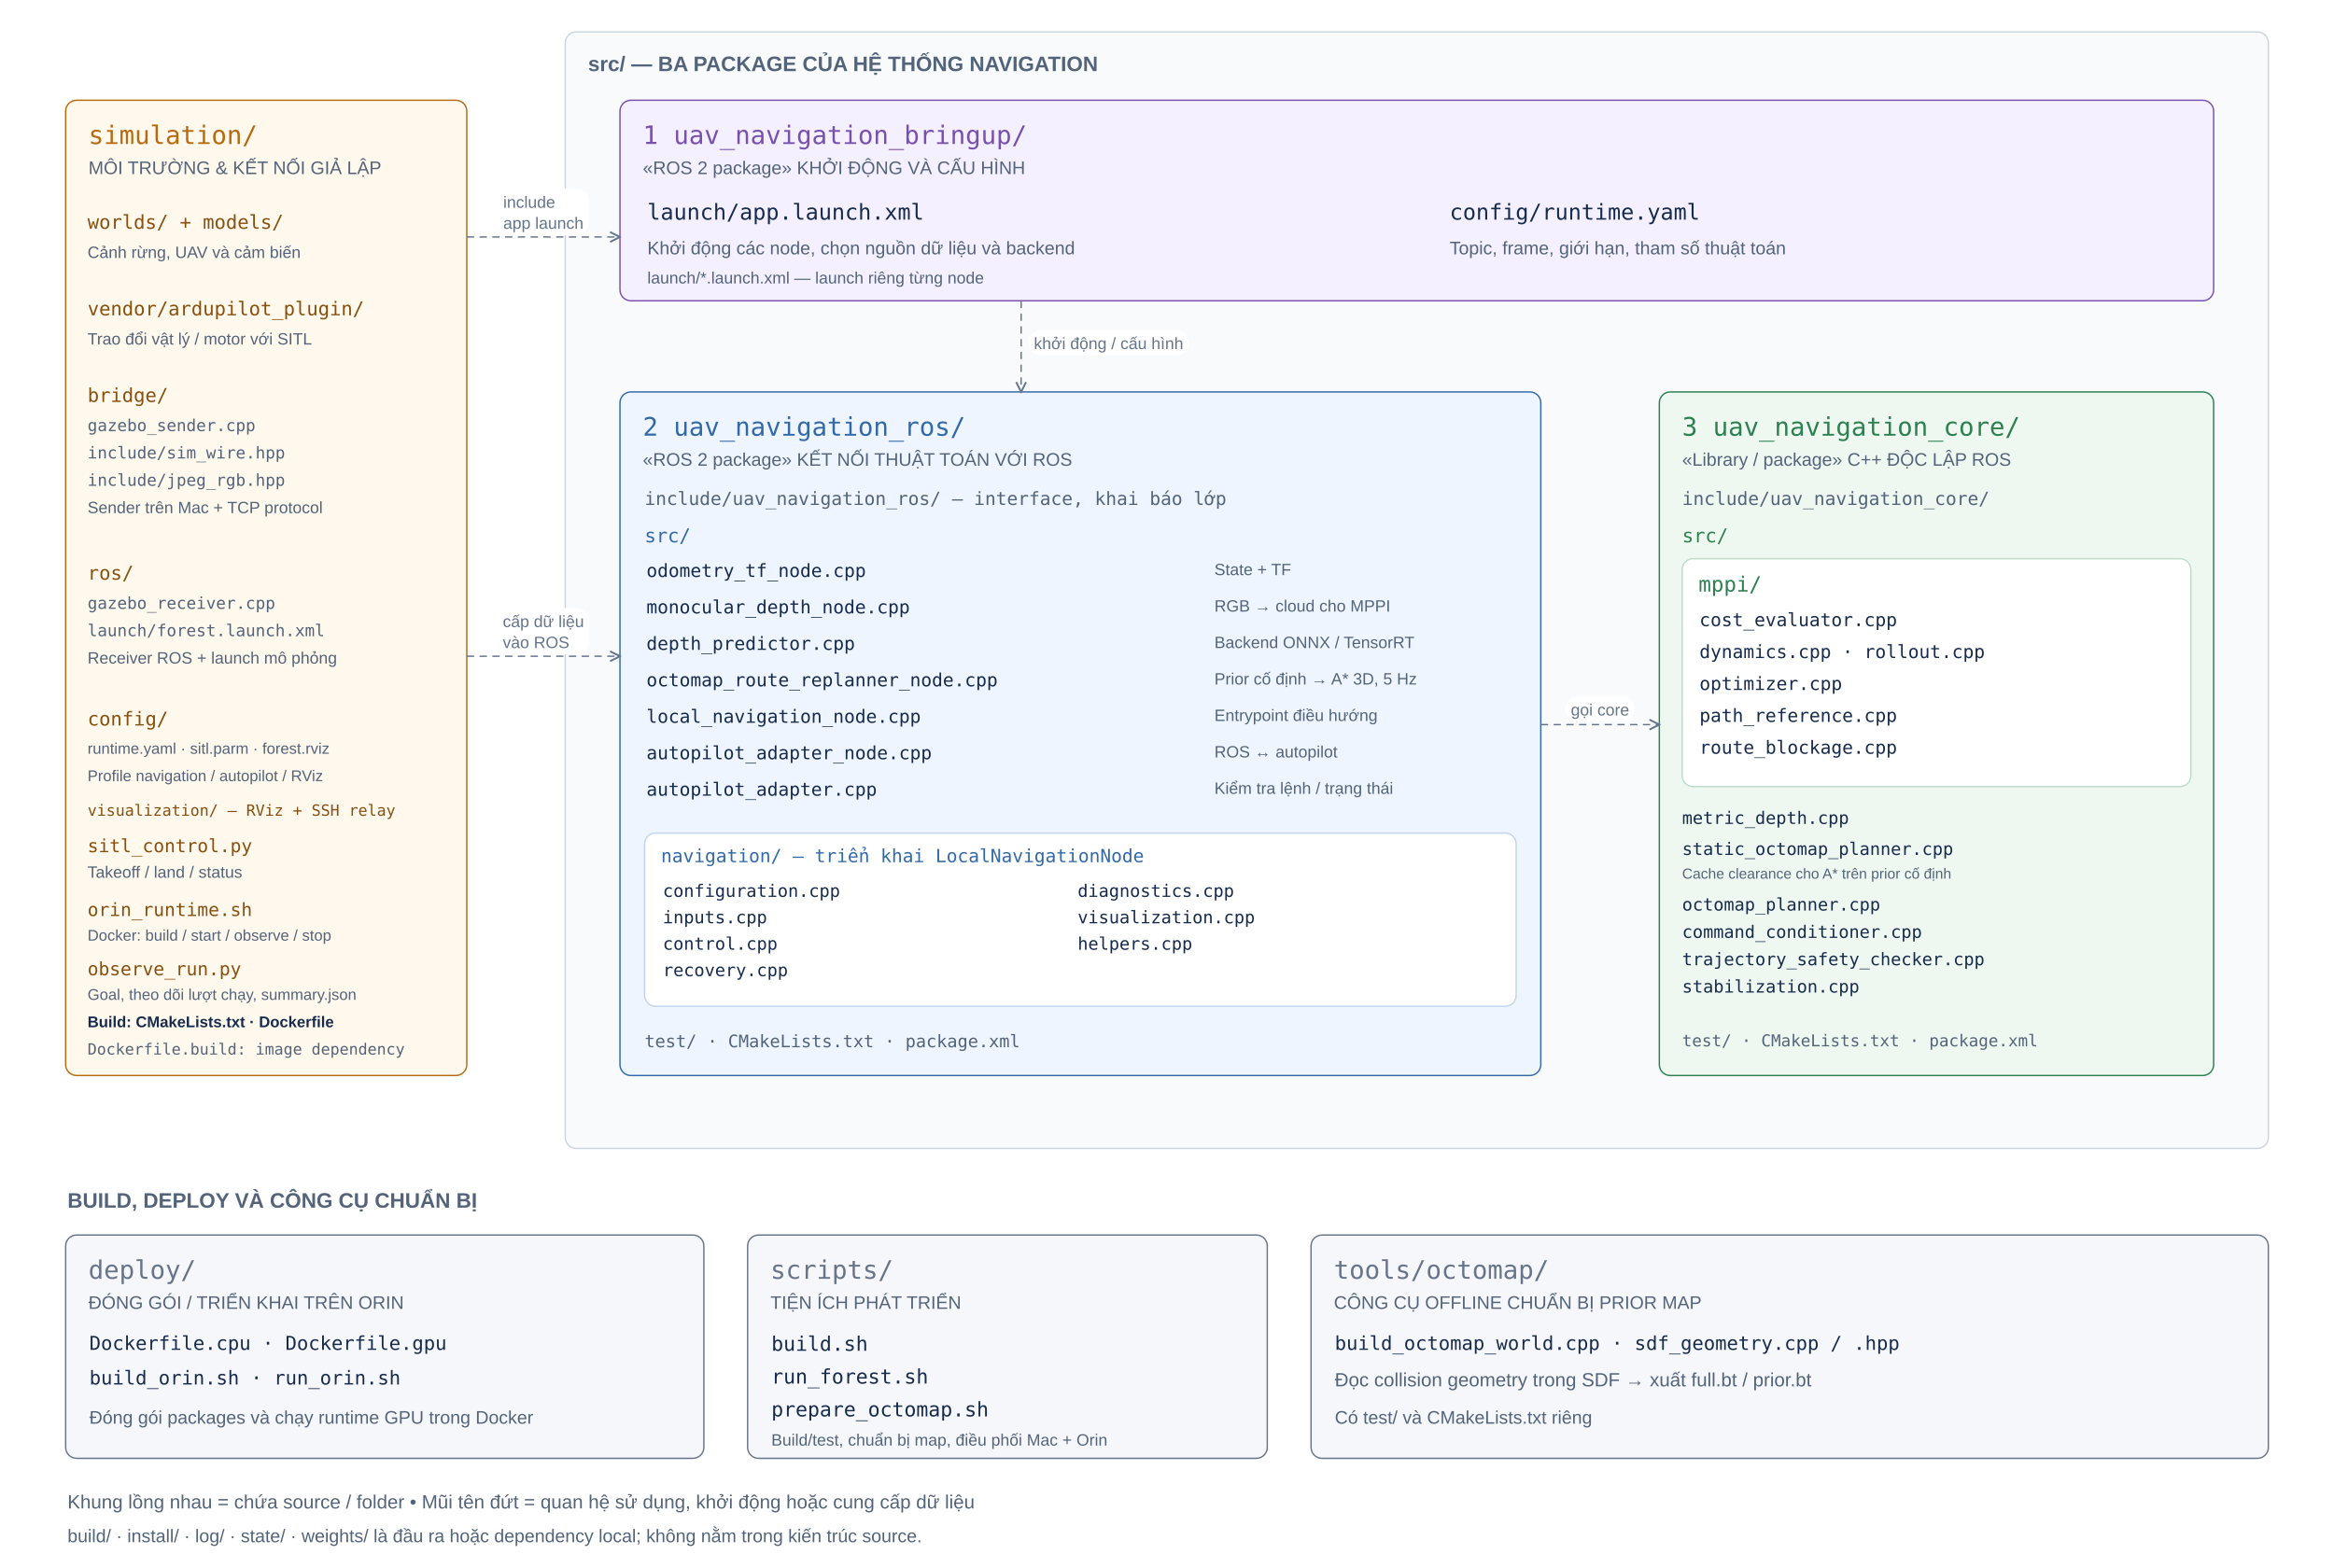
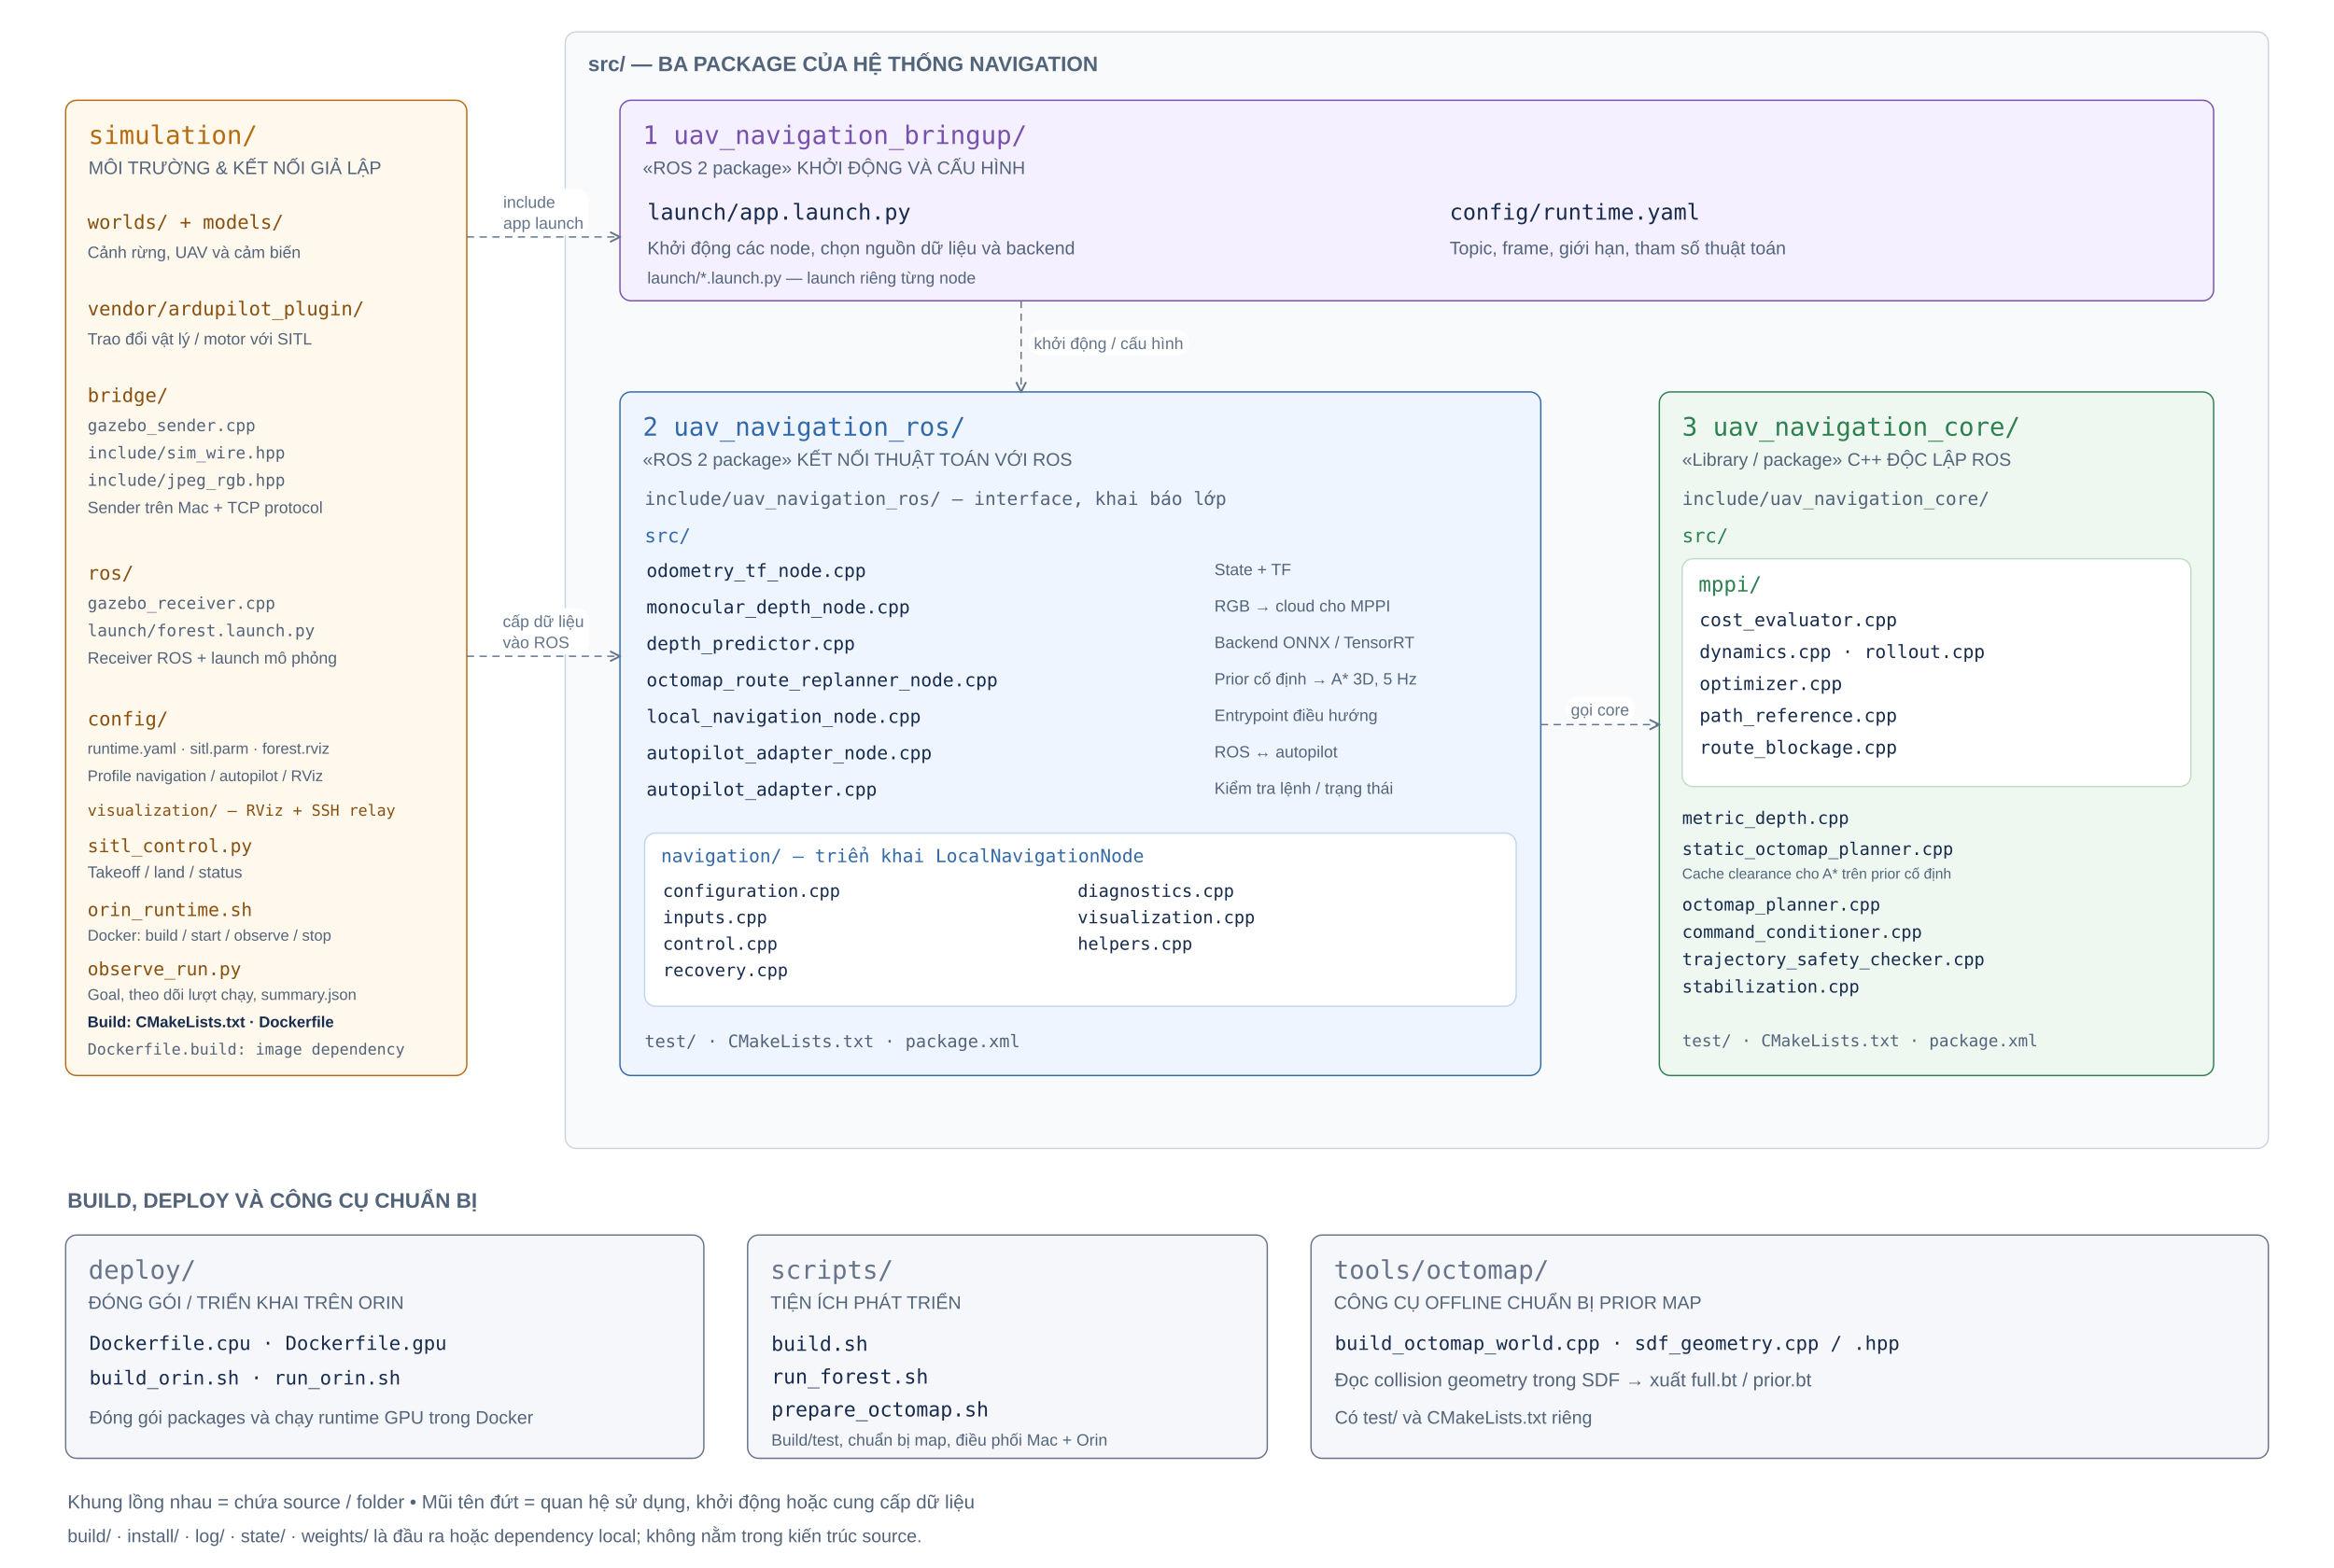
<svg xmlns="http://www.w3.org/2000/svg" width="2560" height="1720" viewBox="0 0 2560 1720" role="img" aria-labelledby="title desc">
  <defs>
    <marker id="arrow" viewBox="0 0 10 10" refX="9" refY="5" markerWidth="9" markerHeight="9" orient="auto-start-reverse">
      <path d="M1 1 L9 5 L1 9" fill="none" stroke="#64748b" stroke-width="1.5" />
    </marker>
  </defs>
  <rect x="0" y="0" width="2560" height="1720" rx="0" fill="#ffffff" stroke="#ffffff" stroke-width="1.5" />
  <rect x="620" y="35" width="1868" height="1225" rx="12" fill="#f8fafc" stroke="#cbd5e1" stroke-width="1.5" />
  <text x="645" y="78" font-family="Arial, Helvetica, sans-serif" font-size="23" font-weight="700" fill="#53647a">src/ — BA PACKAGE CỦA HỆ THỐNG NAVIGATION</text>
  <rect x="72" y="110" width="440" height="1070" rx="12" fill="#fff8ed" stroke="#b66b10" stroke-width="1.5" />
  <text x="97" y="158" font-family="Menlo, Consolas, monospace" font-size="28" font-weight="400" fill="#b66b10">simulation/</text>
  <text x="97" y="191" font-family="Arial, Helvetica, sans-serif" font-size="20" font-weight="400" fill="#53647a">MÔI TRƯỜNG &amp; KẾT NỐI GIẢ LẬP</text>
  <text x="96" y="251" font-family="Menlo, Consolas, monospace" font-size="21" font-weight="400" fill="#88500e">worlds/ + models/</text>
  <text x="96" y="283" font-family="Arial, Helvetica, sans-serif" font-size="18" font-weight="400" fill="#53647a">Cảnh rừng, UAV và cảm biến</text>
  <text x="96" y="346" font-family="Menlo, Consolas, monospace" font-size="21" font-weight="400" fill="#88500e">vendor/ardupilot_plugin/</text>
  <text x="96" y="378" font-family="Arial, Helvetica, sans-serif" font-size="18" font-weight="400" fill="#53647a">Trao đổi vật lý / motor với SITL</text>
  <text x="96" y="441" font-family="Menlo, Consolas, monospace" font-size="21" font-weight="400" fill="#88500e">bridge/</text>
  <text x="96" y="473" font-family="Menlo, Consolas, monospace" font-size="18" font-weight="400" fill="#53647a">gazebo_sender.cpp</text>
  <text x="96" y="503" font-family="Menlo, Consolas, monospace" font-size="18" font-weight="400" fill="#53647a">include/sim_wire.hpp</text>
  <text x="96" y="533" font-family="Menlo, Consolas, monospace" font-size="18" font-weight="400" fill="#53647a">include/jpeg_rgb.hpp</text>
  <text x="96" y="563" font-family="Arial, Helvetica, sans-serif" font-size="18" font-weight="400" fill="#53647a">Sender trên Mac + TCP protocol</text>
  <text x="96" y="636" font-family="Menlo, Consolas, monospace" font-size="21" font-weight="400" fill="#88500e">ros/</text>
  <text x="96" y="668" font-family="Menlo, Consolas, monospace" font-size="18" font-weight="400" fill="#53647a">gazebo_receiver.cpp</text>
-   <text x="96" y="698" font-family="Menlo, Consolas, monospace" font-size="18" font-weight="400" fill="#53647a">launch/forest.launch.xml</text>
+   <text x="96" y="698" font-family="Menlo, Consolas, monospace" font-size="18" font-weight="400" fill="#53647a">launch/forest.launch.py</text>
  <text x="96" y="728" font-family="Arial, Helvetica, sans-serif" font-size="18" font-weight="400" fill="#53647a">Receiver ROS + launch mô phỏng</text>
  <text x="96" y="796" font-family="Menlo, Consolas, monospace" font-size="21" font-weight="400" fill="#88500e">config/</text>
  <text x="96" y="827" font-family="Arial, Helvetica, sans-serif" font-size="17" font-weight="400" fill="#53647a">runtime.yaml · sitl.parm · forest.rviz</text>
  <text x="96" y="857" font-family="Arial, Helvetica, sans-serif" font-size="17" font-weight="400" fill="#53647a">Profile navigation / autopilot / RViz</text>
  <text x="96" y="935" font-family="Menlo, Consolas, monospace" font-size="20" font-weight="400" fill="#88500e">sitl_control.py</text>
  <text x="96" y="963" font-family="Arial, Helvetica, sans-serif" font-size="18" font-weight="400" fill="#53647a">Takeoff / land / status</text>
  <text x="96" y="1127" font-family="Arial, Helvetica, sans-serif" font-size="17" font-weight="700" fill="#172b4d">Build: CMakeLists.txt · Dockerfile</text>
  <text x="96" y="1157" font-family="Menlo, Consolas, monospace" font-size="17" font-weight="400" fill="#53647a">Dockerfile.build: image dependency</text>
  <rect x="680" y="110" width="1748" height="220" rx="12" fill="#f4f0ff" stroke="#7751ad" stroke-width="1.5" />
  <text x="705" y="158" font-family="Menlo, Consolas, monospace" font-size="28" font-weight="400" fill="#7751ad">1  uav_navigation_bringup/</text>
  <text x="705" y="191" font-family="Arial, Helvetica, sans-serif" font-size="20" font-weight="400" fill="#53647a">«ROS 2 package»  KHỞI ĐỘNG VÀ CẤU HÌNH</text>
-   <text x="710" y="241" font-family="Menlo, Consolas, monospace" font-size="24" font-weight="400" fill="#172b4d">launch/app.launch.xml</text>
+   <text x="710" y="241" font-family="Menlo, Consolas, monospace" font-size="24" font-weight="400" fill="#172b4d">launch/app.launch.py</text>
  <text x="710" y="279" font-family="Arial, Helvetica, sans-serif" font-size="20" font-weight="400" fill="#53647a">Khởi động các node, chọn nguồn dữ liệu và backend</text>
  <text x="1590" y="241" font-family="Menlo, Consolas, monospace" font-size="24" font-weight="400" fill="#172b4d">config/runtime.yaml</text>
  <text x="1590" y="279" font-family="Arial, Helvetica, sans-serif" font-size="20" font-weight="400" fill="#53647a">Topic, frame, giới hạn, tham số thuật toán</text>
  <rect x="680" y="430" width="1010" height="750" rx="12" fill="#eef5ff" stroke="#3269a8" stroke-width="1.5" />
  <text x="705" y="478" font-family="Menlo, Consolas, monospace" font-size="28" font-weight="400" fill="#3269a8">2  uav_navigation_ros/</text>
  <text x="705" y="511" font-family="Arial, Helvetica, sans-serif" font-size="20" font-weight="400" fill="#53647a">«ROS 2 package»  KẾT NỐI THUẬT TOÁN VỚI ROS</text>
  <text x="707" y="554" font-family="Menlo, Consolas, monospace" font-size="20" font-weight="400" fill="#53647a">include/uav_navigation_ros/ — interface, khai báo lớp</text>
  <text x="707" y="595" font-family="Menlo, Consolas, monospace" font-size="21" font-weight="400" fill="#3269a8">src/</text>
  <text x="709" y="633" font-family="Menlo, Consolas, monospace" font-size="20" font-weight="400" fill="#172b4d">odometry_tf_node.cpp</text>
  <text x="1332" y="631" font-family="Arial, Helvetica, sans-serif" font-size="18" font-weight="400" fill="#53647a">State + TF</text>
  <text x="709" y="673" font-family="Menlo, Consolas, monospace" font-size="20" font-weight="400" fill="#172b4d">monocular_depth_node.cpp</text>
  <text x="1332" y="671" font-family="Arial, Helvetica, sans-serif" font-size="18" font-weight="400" fill="#53647a">RGB → cloud cho MPPI</text>
  <text x="709" y="713" font-family="Menlo, Consolas, monospace" font-size="20" font-weight="400" fill="#172b4d">depth_predictor.cpp</text>
  <text x="1332" y="711" font-family="Arial, Helvetica, sans-serif" font-size="18" font-weight="400" fill="#53647a">Backend ONNX / TensorRT</text>
  <text x="709" y="753" font-family="Menlo, Consolas, monospace" font-size="20" font-weight="400" fill="#172b4d">octomap_route_replanner_node.cpp</text>
  <text x="1332" y="751" font-family="Arial, Helvetica, sans-serif" font-size="18" font-weight="400" fill="#53647a">Prior cố định → A* 3D, 5 Hz</text>
  <text x="709" y="793" font-family="Menlo, Consolas, monospace" font-size="20" font-weight="400" fill="#172b4d">local_navigation_node.cpp</text>
  <text x="1332" y="791" font-family="Arial, Helvetica, sans-serif" font-size="18" font-weight="400" fill="#53647a">Entrypoint điều hướng</text>
  <text x="709" y="833" font-family="Menlo, Consolas, monospace" font-size="20" font-weight="400" fill="#172b4d">autopilot_adapter_node.cpp</text>
  <text x="1332" y="831" font-family="Arial, Helvetica, sans-serif" font-size="18" font-weight="400" fill="#53647a">ROS ↔ autopilot</text>
  <text x="709" y="873" font-family="Menlo, Consolas, monospace" font-size="20" font-weight="400" fill="#172b4d">autopilot_adapter.cpp</text>
  <text x="1332" y="871" font-family="Arial, Helvetica, sans-serif" font-size="18" font-weight="400" fill="#53647a">Kiểm tra lệnh / trạng thái</text>
  <rect x="707" y="914" width="956" height="190" rx="12" fill="#ffffff" stroke="#c1d5ef" stroke-width="1.5" />
  <text x="725" y="946" font-family="Menlo, Consolas, monospace" font-size="20" font-weight="400" fill="#3269a8">navigation/ — triển khai LocalNavigationNode</text>
  <text x="727" y="984" font-family="Menlo, Consolas, monospace" font-size="19" font-weight="400" fill="#172b4d">configuration.cpp</text>
  <text x="727" y="1013" font-family="Menlo, Consolas, monospace" font-size="19" font-weight="400" fill="#172b4d">inputs.cpp</text>
  <text x="727" y="1042" font-family="Menlo, Consolas, monospace" font-size="19" font-weight="400" fill="#172b4d">control.cpp</text>
  <text x="727" y="1071" font-family="Menlo, Consolas, monospace" font-size="19" font-weight="400" fill="#172b4d">recovery.cpp</text>
  <text x="1182" y="984" font-family="Menlo, Consolas, monospace" font-size="19" font-weight="400" fill="#172b4d">diagnostics.cpp</text>
  <text x="1182" y="1013" font-family="Menlo, Consolas, monospace" font-size="19" font-weight="400" fill="#172b4d">visualization.cpp</text>
  <text x="1182" y="1042" font-family="Menlo, Consolas, monospace" font-size="19" font-weight="400" fill="#172b4d">helpers.cpp</text>
  <text x="707" y="1149" font-family="Menlo, Consolas, monospace" font-size="19" font-weight="400" fill="#53647a">test/  ·  CMakeLists.txt  ·  package.xml</text>
  <rect x="1820" y="430" width="608" height="750" rx="12" fill="#eef8f1" stroke="#2d8050" stroke-width="1.5" />
  <text x="1845" y="478" font-family="Menlo, Consolas, monospace" font-size="28" font-weight="400" fill="#2d8050">3  uav_navigation_core/</text>
  <text x="1845" y="511" font-family="Arial, Helvetica, sans-serif" font-size="20" font-weight="400" fill="#53647a">«Library / package»  C++ ĐỘC LẬP ROS</text>
  <text x="1845" y="554" font-family="Menlo, Consolas, monospace" font-size="20" font-weight="400" fill="#53647a">include/uav_navigation_core/</text>
  <text x="1845" y="595" font-family="Menlo, Consolas, monospace" font-size="21" font-weight="400" fill="#2d8050">src/</text>
  <rect x="1845" y="613" width="558" height="250" rx="12" fill="#ffffff" stroke="#bfdcc9" stroke-width="1.5" />
  <text x="1863" y="649" font-family="Menlo, Consolas, monospace" font-size="23" font-weight="400" fill="#2d8050">mppi/</text>
  <text x="1864" y="687" font-family="Menlo, Consolas, monospace" font-size="20" font-weight="400" fill="#172b4d">cost_evaluator.cpp</text>
  <text x="1864" y="722" font-family="Menlo, Consolas, monospace" font-size="20" font-weight="400" fill="#172b4d">dynamics.cpp · rollout.cpp</text>
  <text x="1864" y="757" font-family="Menlo, Consolas, monospace" font-size="20" font-weight="400" fill="#172b4d">optimizer.cpp</text>
  <text x="1864" y="792" font-family="Menlo, Consolas, monospace" font-size="20" font-weight="400" fill="#172b4d">path_reference.cpp</text>
  <text x="1864" y="827" font-family="Menlo, Consolas, monospace" font-size="20" font-weight="400" fill="#172b4d">route_blockage.cpp</text>
  <text x="1845" y="904" font-family="Menlo, Consolas, monospace" font-size="19" font-weight="400" fill="#172b4d">metric_depth.cpp</text>
  <text x="1845" y="999" font-family="Menlo, Consolas, monospace" font-size="19" font-weight="400" fill="#172b4d">octomap_planner.cpp</text>
  <text x="1845" y="1029" font-family="Menlo, Consolas, monospace" font-size="19" font-weight="400" fill="#172b4d">command_conditioner.cpp</text>
  <text x="1845" y="1059" font-family="Menlo, Consolas, monospace" font-size="19" font-weight="400" fill="#172b4d">trajectory_safety_checker.cpp</text>
  <text x="1845" y="1089" font-family="Menlo, Consolas, monospace" font-size="19" font-weight="400" fill="#172b4d">stabilization.cpp</text>
  <text x="1845" y="1148" font-family="Menlo, Consolas, monospace" font-size="18" font-weight="400" fill="#53647a">test/ · CMakeLists.txt · package.xml</text>
  <path d="M1120 330 L1120 430" fill="none" stroke="#64748b" stroke-width="1.5" stroke-dasharray="8 6" marker-end="url(#arrow)" />
  <rect x="1129" y="363.0" width="173.953" height="26" rx="12" fill="#ffffff" stroke="#ffffff" stroke-width="1.5" />
  <text x="1134" y="383.0" font-family="Arial, Helvetica, sans-serif" font-size="18" font-weight="400" fill="#64748b">khởi động / cấu hình</text>
  <path d="M1690 795 L1820 795" fill="none" stroke="#64748b" stroke-width="1.5" stroke-dasharray="8 6" marker-end="url(#arrow)" />
  <rect x="1717.969" y="765" width="74.062" height="26" rx="12" fill="#ffffff" stroke="#ffffff" stroke-width="1.5" />
  <text x="1722.969" y="785" font-family="Arial, Helvetica, sans-serif" font-size="18" font-weight="400" fill="#64748b">gọi core</text>
  <path d="M512 720 L680 720" fill="none" stroke="#64748b" stroke-width="1.5" stroke-dasharray="8 6" marker-end="url(#arrow)" />
  <rect x="546.438" y="668" width="99.125" height="49" rx="12" fill="#ffffff" stroke="#ffffff" stroke-width="1.5" />
  <text x="551.438" y="688" font-family="Arial, Helvetica, sans-serif" font-size="18" font-weight="400" fill="#64748b">cấp dữ liệu</text>
  <text x="551.438" y="711" font-family="Arial, Helvetica, sans-serif" font-size="18" font-weight="400" fill="#64748b">vào ROS</text>
  <path d="M512 260 L680 260" fill="none" stroke="#64748b" stroke-width="1.5" stroke-dasharray="8 6" marker-end="url(#arrow)" />
  <rect x="546.945" y="208" width="98.109" height="49" rx="12" fill="#ffffff" stroke="#ffffff" stroke-width="1.5" />
  <text x="551.945" y="228" font-family="Arial, Helvetica, sans-serif" font-size="18" font-weight="400" fill="#64748b">include</text>
  <text x="551.945" y="251" font-family="Arial, Helvetica, sans-serif" font-size="18" font-weight="400" fill="#64748b">app launch</text>
  <text x="74" y="1325" font-family="Arial, Helvetica, sans-serif" font-size="23" font-weight="700" fill="#53647a">BUILD, DEPLOY VÀ CÔNG CỤ CHUẨN BỊ</text>
  <rect x="72" y="1355" width="700" height="245" rx="12" fill="#f6f7fb" stroke="#67748a" stroke-width="1.5" />
  <text x="97" y="1403" font-family="Menlo, Consolas, monospace" font-size="28" font-weight="400" fill="#67748a">deploy/</text>
  <text x="97" y="1436" font-family="Arial, Helvetica, sans-serif" font-size="20" font-weight="400" fill="#53647a">ĐÓNG GÓI / TRIỂN KHAI TRÊN ORIN</text>
  <text x="98" y="1481" font-family="Menlo, Consolas, monospace" font-size="21" font-weight="400" fill="#172b4d">Dockerfile.cpu · Dockerfile.gpu</text>
  <text x="98" y="1519" font-family="Menlo, Consolas, monospace" font-size="21" font-weight="400" fill="#172b4d">build_orin.sh · run_orin.sh</text>
  <text x="98" y="1562" font-family="Arial, Helvetica, sans-serif" font-size="20" font-weight="400" fill="#53647a">Đóng gói packages và chạy runtime GPU trong Docker</text>
  <rect x="820" y="1355" width="570" height="245" rx="12" fill="#f6f7fb" stroke="#67748a" stroke-width="1.5" />
  <text x="845" y="1403" font-family="Menlo, Consolas, monospace" font-size="28" font-weight="400" fill="#67748a">scripts/</text>
  <text x="845" y="1436" font-family="Arial, Helvetica, sans-serif" font-size="20" font-weight="400" fill="#53647a">TIỆN ÍCH PHÁT TRIỂN</text>
  <text x="846" y="1482" font-family="Menlo, Consolas, monospace" font-size="22" font-weight="400" fill="#172b4d">build.sh</text>
  <text x="846" y="1554" font-family="Menlo, Consolas, monospace" font-size="22" font-weight="400" fill="#172b4d">prepare_octomap.sh</text>
  <text x="846" y="1586" font-family="Arial, Helvetica, sans-serif" font-size="18" font-weight="400" fill="#53647a">Build/test, chuẩn bị map, điều phối Mac + Orin</text>
  <rect x="1438" y="1355" width="1050" height="245" rx="12" fill="#f6f7fb" stroke="#67748a" stroke-width="1.5" />
  <text x="1463" y="1403" font-family="Menlo, Consolas, monospace" font-size="28" font-weight="400" fill="#67748a">tools/octomap/</text>
  <text x="1463" y="1436" font-family="Arial, Helvetica, sans-serif" font-size="20" font-weight="400" fill="#53647a">CÔNG CỤ OFFLINE CHUẨN BỊ PRIOR MAP</text>
  <text x="1464" y="1481" font-family="Menlo, Consolas, monospace" font-size="21" font-weight="400" fill="#172b4d">build_octomap_world.cpp · sdf_geometry.cpp / .hpp</text>
  <text x="1464" y="1521" font-family="Arial, Helvetica, sans-serif" font-size="21" font-weight="400" fill="#53647a">Đọc collision geometry trong SDF → xuất full.bt / prior.bt</text>
  <text x="1464" y="1562" font-family="Arial, Helvetica, sans-serif" font-size="20" font-weight="400" fill="#53647a">Có test/ và CMakeLists.txt riêng</text>
  <text x="74" y="1655" font-family="Arial, Helvetica, sans-serif" font-size="21" font-weight="400" fill="#53647a">Khung lồng nhau = chứa source / folder  •  Mũi tên đứt = quan hệ sử dụng, khởi động hoặc cung cấp dữ liệu</text>
  <text x="74" y="1692" font-family="Arial, Helvetica, sans-serif" font-size="20" font-weight="400" fill="#53647a">build/ · install/ · log/ · state/ · weights/ là đầu ra hoặc dependency local; không nằm trong kiến trúc source.</text>
-   <text x="710" y="311" font-family="Arial, Helvetica, sans-serif" font-size="18" font-weight="400" fill="#53647a">launch/*.launch.xml — launch riêng từng node</text>
+   <text x="710" y="311" font-family="Arial, Helvetica, sans-serif" font-size="18" font-weight="400" fill="#53647a">launch/*.launch.py — launch riêng từng node</text>
  <text x="96" y="1005" font-family="Menlo, Consolas, monospace" font-size="20" font-weight="400" fill="#88500e">orin_runtime.sh</text>
  <text x="96" y="1032" font-family="Arial, Helvetica, sans-serif" font-size="17" font-weight="400" fill="#53647a">Docker: build / start / observe / stop</text>
  <text x="96" y="1070" font-family="Menlo, Consolas, monospace" font-size="20" font-weight="400" fill="#88500e">observe_run.py</text>
  <text x="96" y="1097" font-family="Arial, Helvetica, sans-serif" font-size="17" font-weight="400" fill="#53647a">Goal, theo dõi lượt chạy, summary.json</text>
  <text x="1845" y="938" font-family="Menlo, Consolas, monospace" font-size="19" font-weight="400" fill="#172b4d">static_octomap_planner.cpp</text>
  <text x="1845" y="964" font-family="Arial, Helvetica, sans-serif" font-size="16" font-weight="400" fill="#53647a">Cache clearance cho A* trên prior cố định</text>
  <text x="846" y="1518" font-family="Menlo, Consolas, monospace" font-size="22" font-weight="400" fill="#172b4d">run_forest.sh</text>
  <text x="96" y="895" font-family="Menlo, Consolas, monospace" font-size="17" font-weight="400" fill="#88500e">visualization/ — RViz + SSH relay</text>
</svg>
